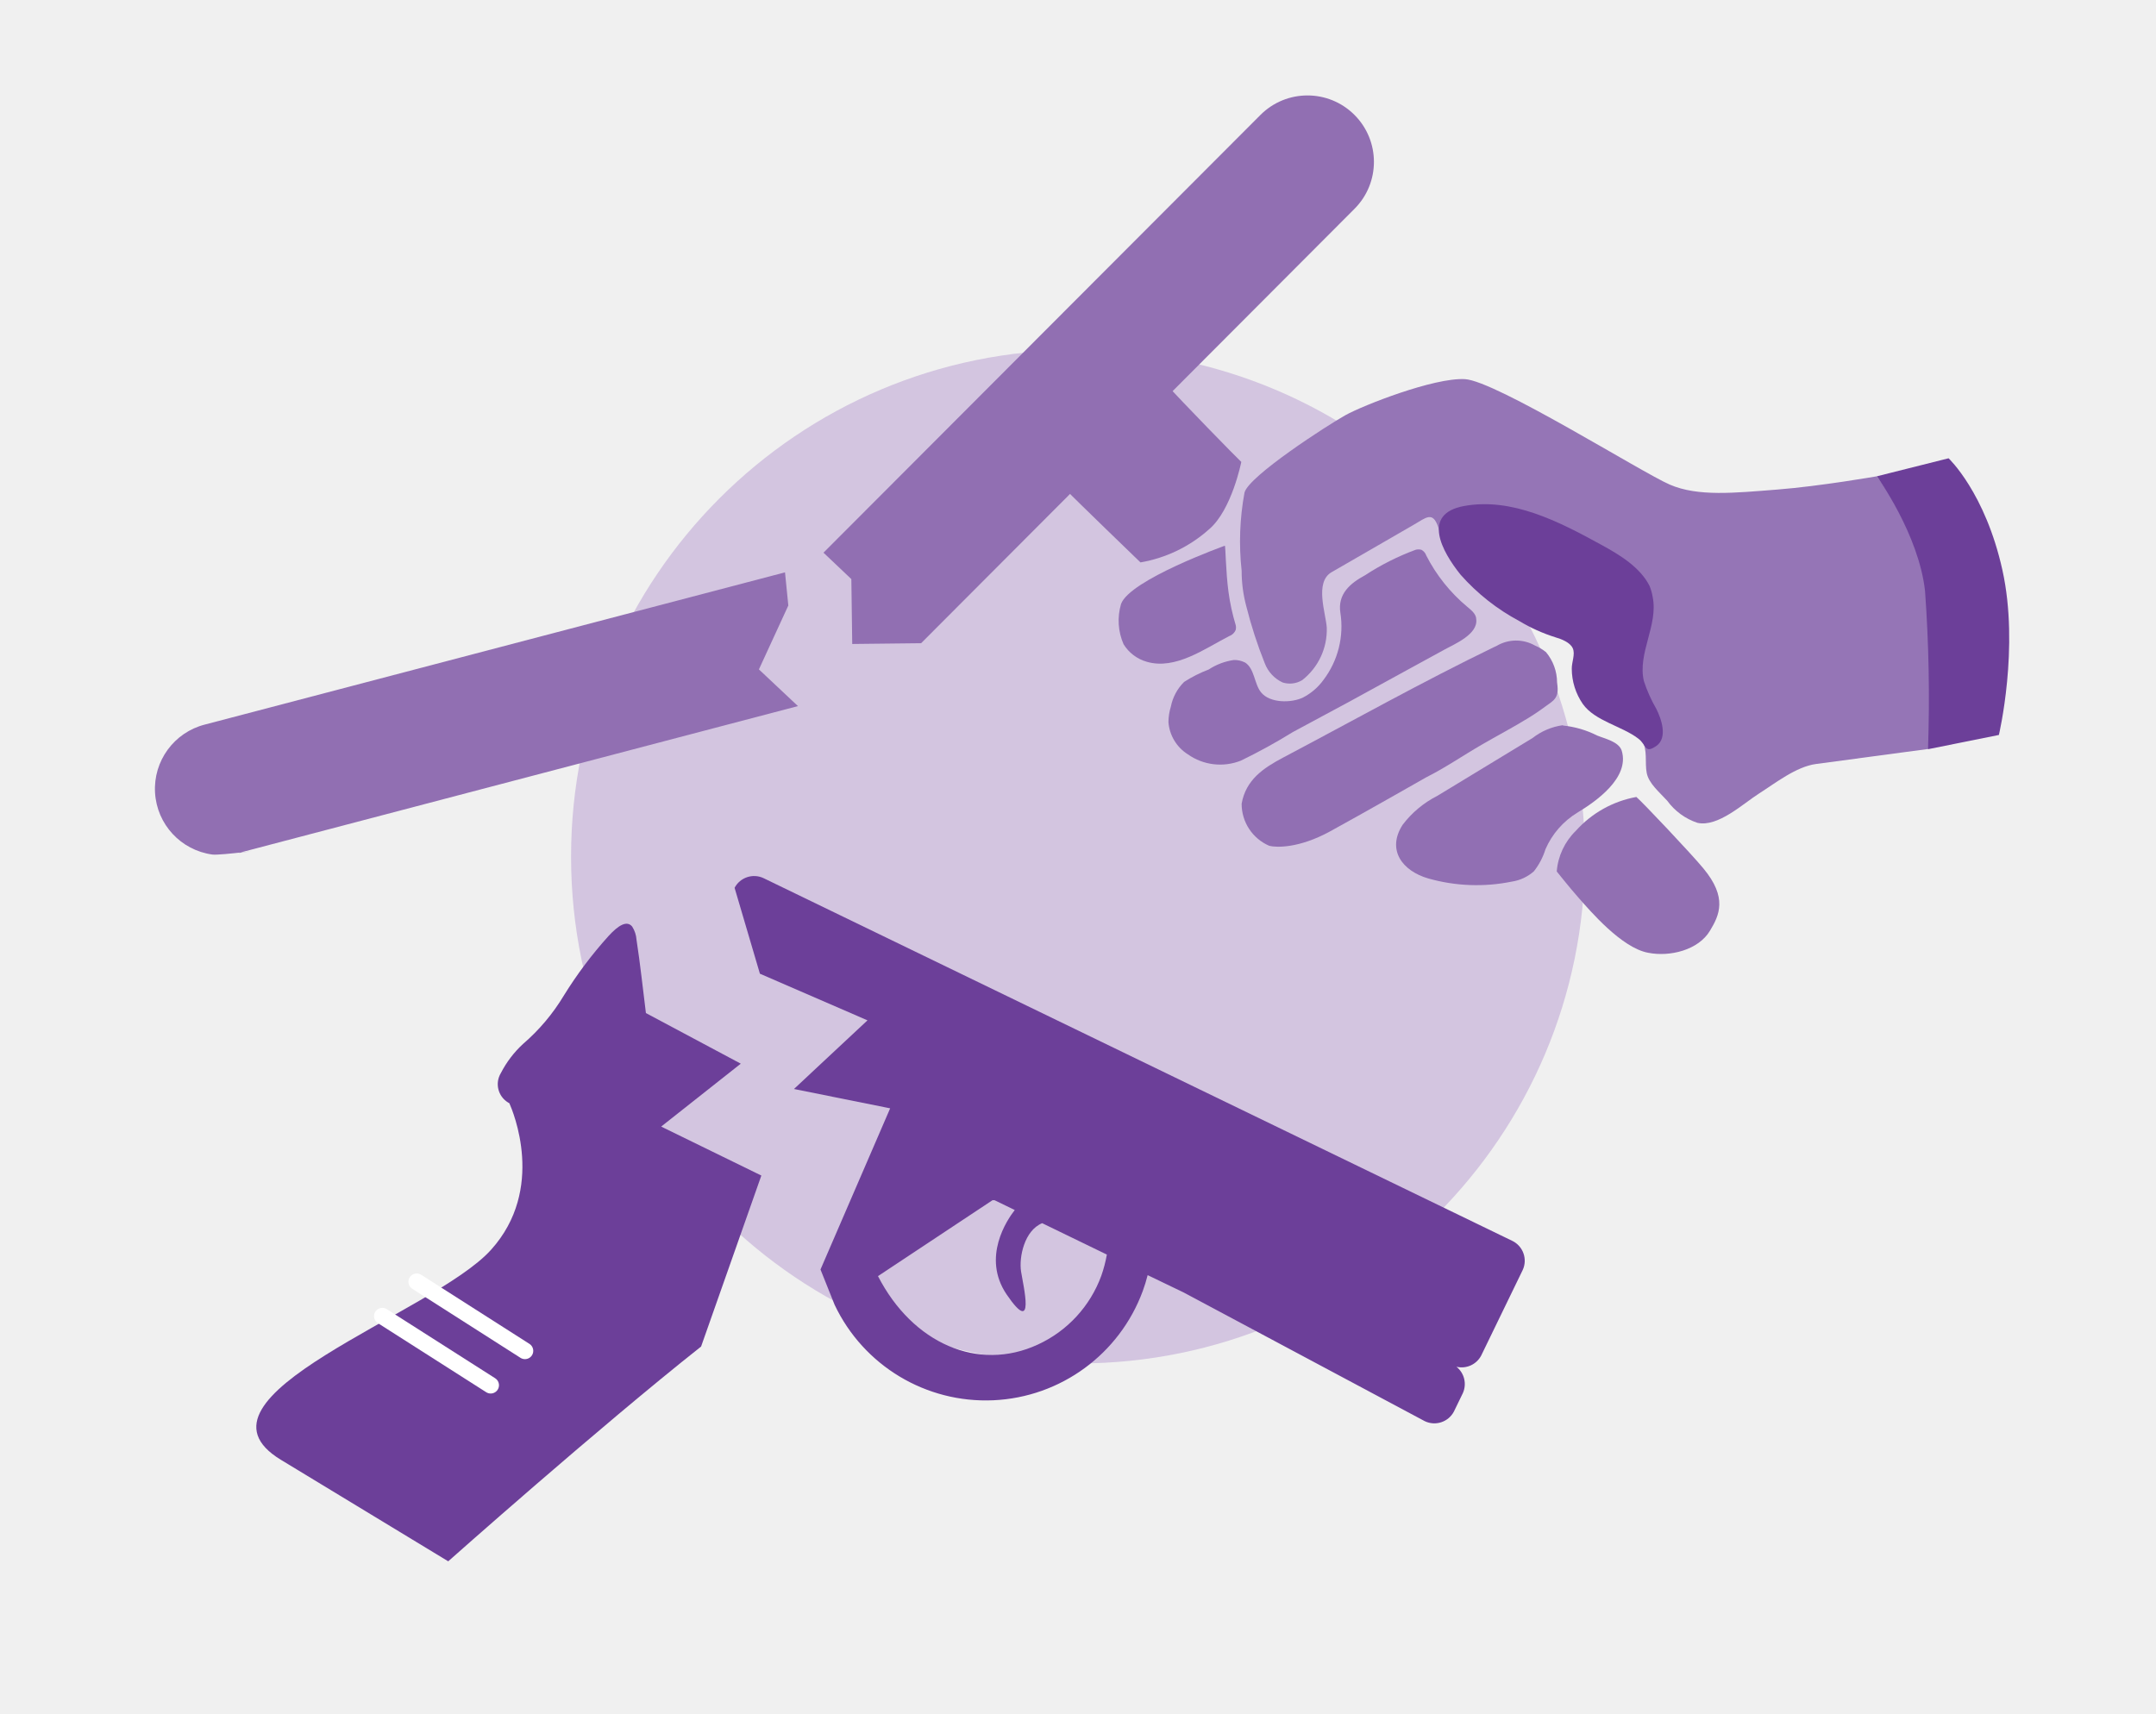
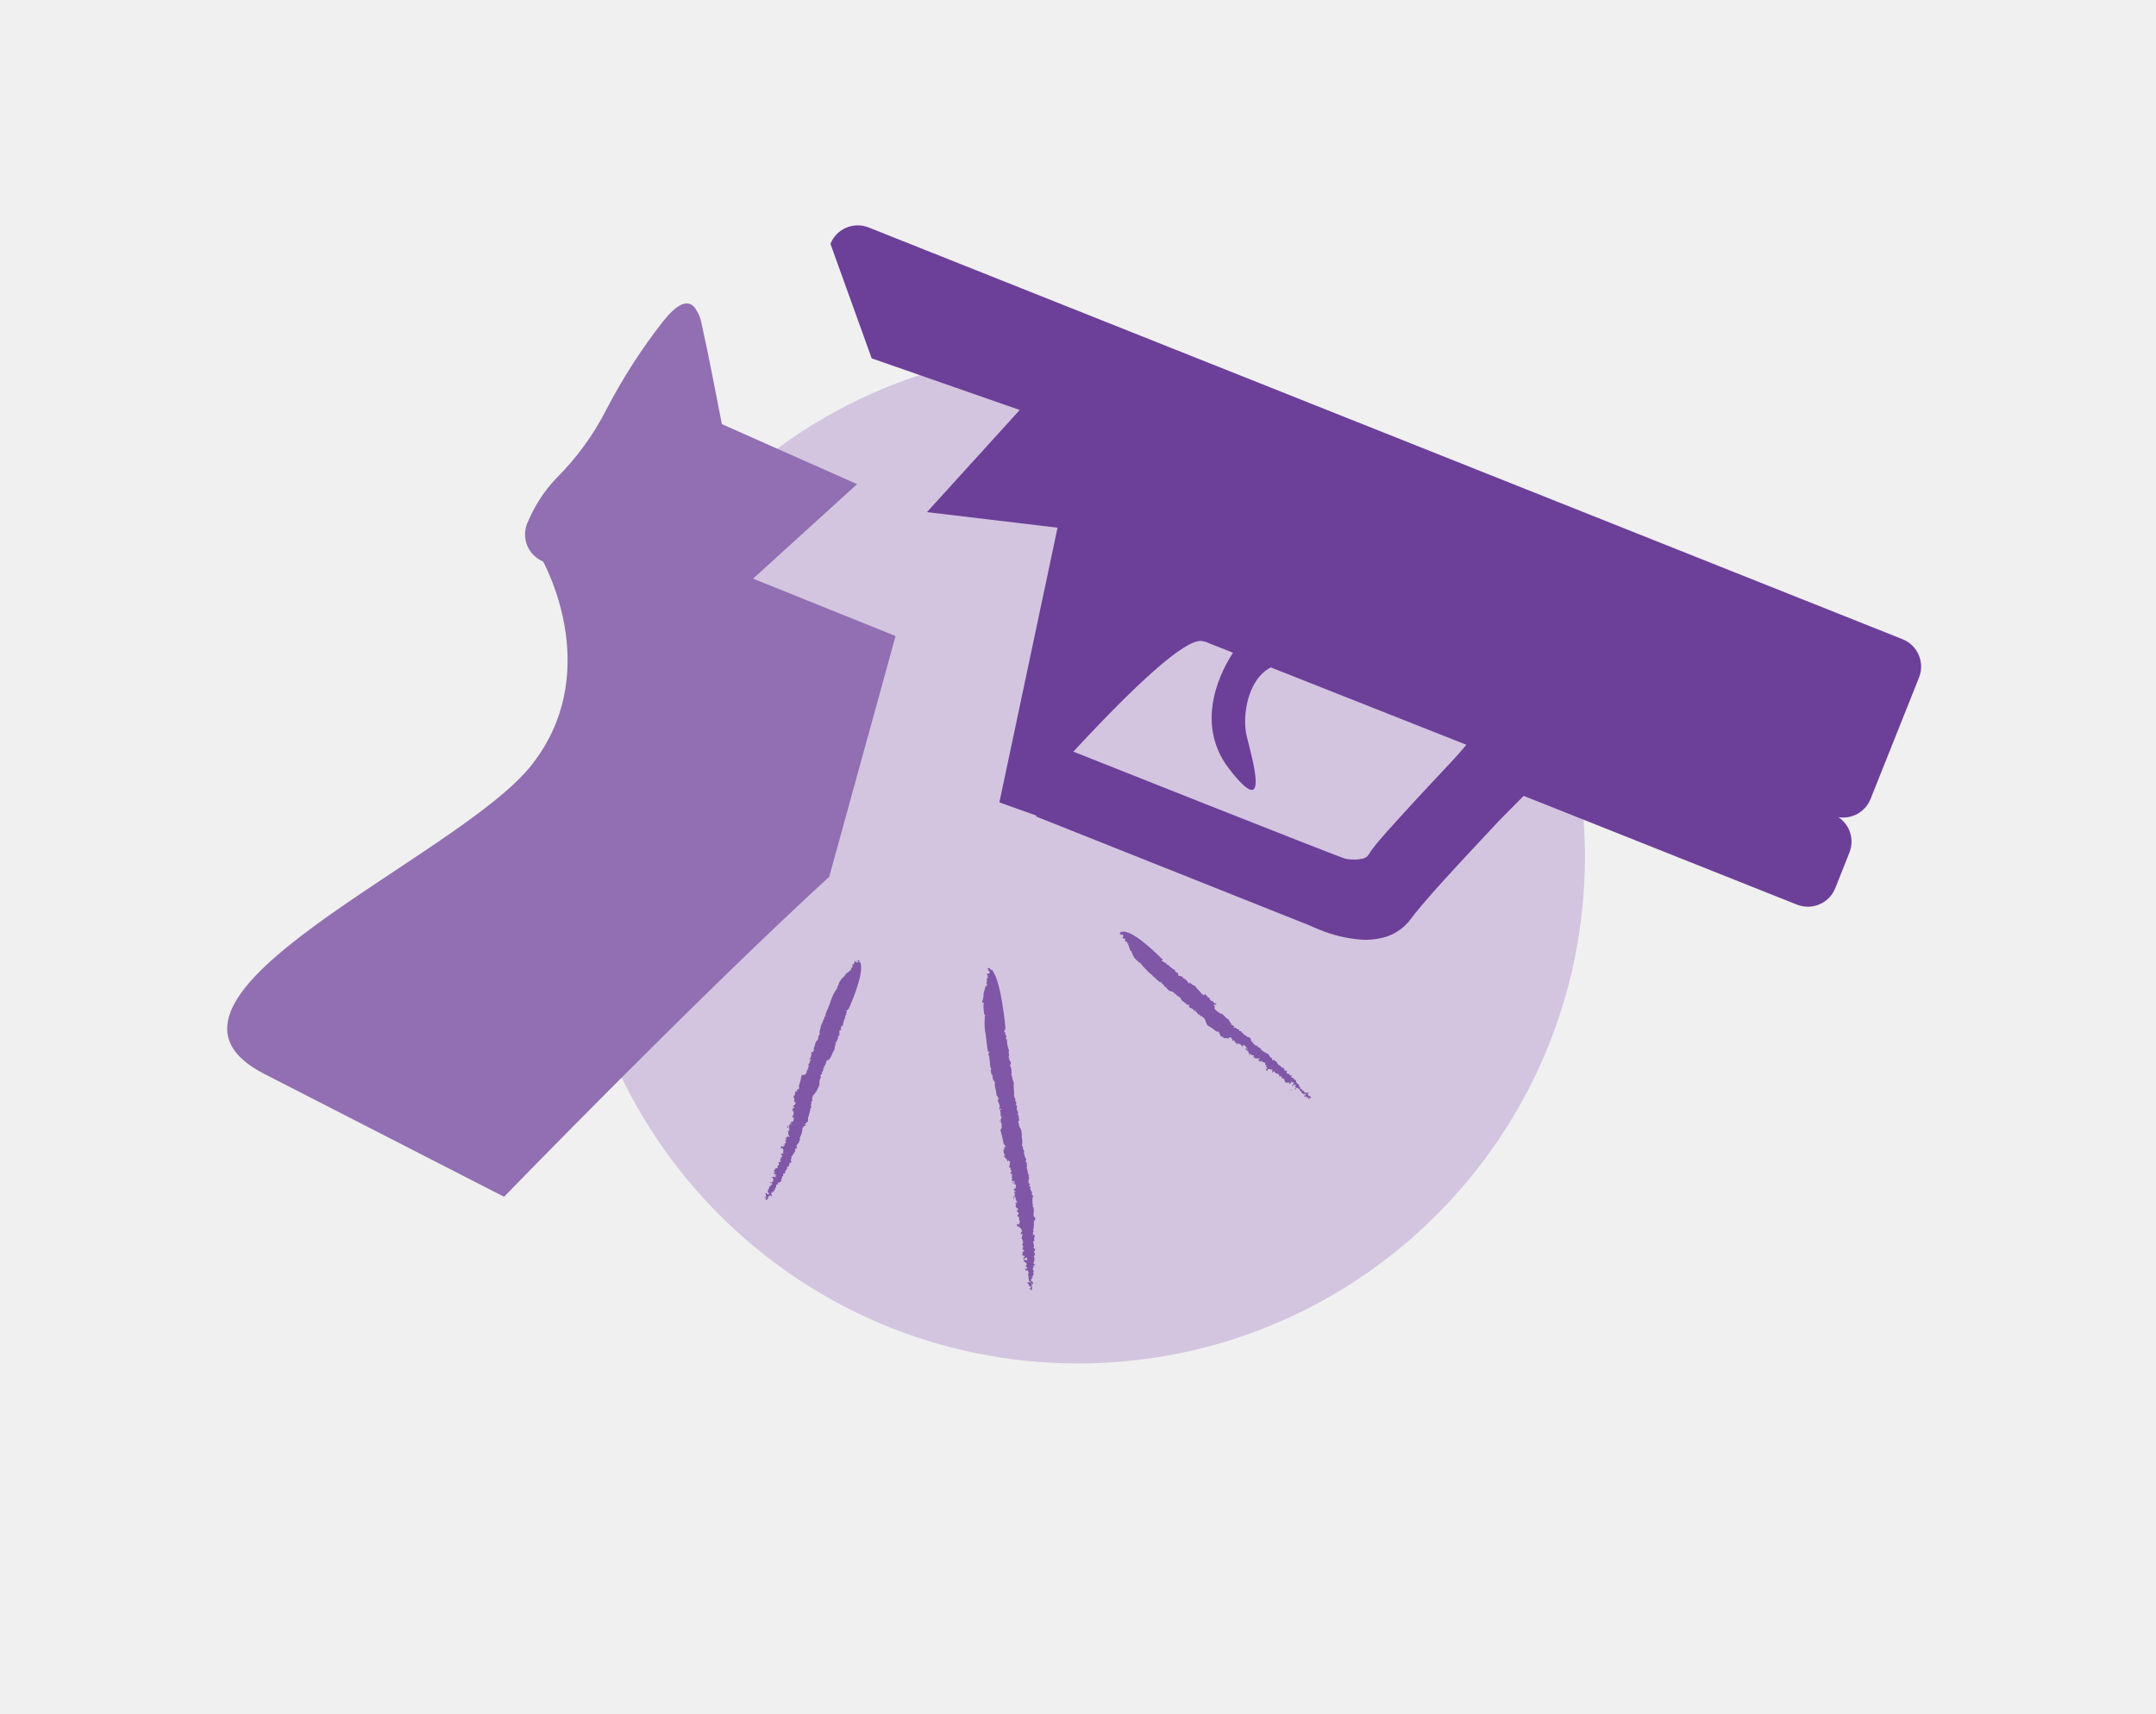
<svg xmlns="http://www.w3.org/2000/svg" viewBox="0 0 195 155">
  <defs>
-     <style>.cls-1{fill:#d3c5e0;}.cls-2{fill:#6c3f99;}.cls-3{fill:#9575b6;}.cls-4{fill:#916fb3;}.cls-5{fill:#916fb2;}.cls-6{fill:none;stroke:#fff;stroke-linecap:round;stroke-linejoin:round;stroke-width:1.5px;}</style>
+     <style>.cls-1{fill:#d3c5e0;}.cls-2{fill:#6c3f99;}.cls-3{fill:#916fb2;}.cls-4{fill:#7f57a6;}</style>
  </defs>
-   <g id="Layer_1" data-name="Layer 1">
+   <g id="Layer_13" data-name="Layer 13">
    <circle class="cls-1" cx="97.5" cy="77.5" r="45.85" />
-     <path class="cls-2" d="M57.18,83.83c-.47-.58-1.23-.15-2.15.86A37.28,37.28,0,0,0,51,90.06a18,18,0,0,1-3.7,4.39,9.48,9.48,0,0,0-2,2.63,1.94,1.94,0,0,0,.65,2.66l.12.07c.31.7,3.31,7.75-1.66,13.26-5.22,5.8-28.43,13.29-19,19l15.13,9.18s13.59-12.08,22.87-19.43l5.45-15.47-9.06-4.43L67,96.23l-8.58-4.58c-.28-2.21-.51-4.43-.85-6.63A2.53,2.53,0,0,0,57.18,83.83Zm11.39,34.8" />
-     <path class="cls-3" d="M169.75,43.09s-5.15.9-9,1.2-7.17.66-9.73-.45-15.73-9.39-18.53-9.54-9.2,2.37-10.8,3.26-8.74,5.5-9.13,7a24.26,24.26,0,0,0-.26,7.07,12.35,12.35,0,0,0,.43,3.25A40,40,0,0,0,114.39,60,3.15,3.15,0,0,0,116,61.74a2.15,2.15,0,0,0,1.78-.21A5.79,5.79,0,0,0,120,56.78c-.09-1.32-1.11-4.08.41-5l4.66-2.69,2.75-1.59c1.18-.68,1.75-1.28,2.26.18a12.7,12.7,0,0,0,2.1,4.25,19,19,0,0,0,5.32,4.2,15.46,15.46,0,0,0,3.24,1.46c.54.16,1.35.45,1.58,1s-.09,1.26-.08,1.86a5.61,5.61,0,0,0,1,3.19c.85,1.19,2.6,1.59,3.86,2.26A3.36,3.36,0,0,1,148.51,67c.53.85.24,2,.43,2.94s1.12,1.7,1.85,2.5a5.56,5.56,0,0,0,2.73,2c1.86.42,4.14-1.74,5.59-2.66s3.34-2.42,5.13-2.66l10.14-1.36s2.83-2.25.54-13.59A29.28,29.28,0,0,0,169.75,43.09Z" />
-     <path class="cls-4" d="M110.78,49.37s-8.62,3.09-9.39,5.28a5.33,5.33,0,0,0,.23,3.63,3.62,3.62,0,0,0,2.1,1.59c2.59.76,5.25-1.19,7.45-2.32a1,1,0,0,0,.59-.55.9.9,0,0,0,0-.46,19.1,19.1,0,0,1-.65-3C110.86,51.69,110.85,49.38,110.78,49.37Z" />
-     <path class="cls-4" d="M112.59,59.93a2.08,2.08,0,0,0-1-.22,5.6,5.6,0,0,0-2.27.86,11.85,11.85,0,0,0-2.22,1.12,4.31,4.31,0,0,0-1.2,2.23,4.83,4.83,0,0,0-.22,1.41,3.78,3.78,0,0,0,1.75,2.91,5.06,5.06,0,0,0,4.81.57,52.06,52.06,0,0,0,4.69-2.58q5.14-2.74,10.24-5.56l3.51-1.92c.91-.5,3-1.37,2.84-2.72,0-.48-.45-.83-.82-1.14A14.81,14.81,0,0,1,129,50.26a.91.91,0,0,0-.44-.52,1,1,0,0,0-.53,0,22.88,22.88,0,0,0-4.58,2.31c-1.34.72-2.48,1.7-2.22,3.38a8,8,0,0,1-1.52,6.07,5.27,5.27,0,0,1-1.85,1.6c-1.05.51-3,.53-3.8-.46-.63-.77-.58-2.16-1.46-2.71Z" />
-     <path class="cls-4" d="M135.35,58.44l-.24.11c-6.48,3.14-12.72,6.64-19.08,10-1.77.94-3.35,2-3.73,4.16a4.13,4.13,0,0,0,2.5,3.81c.67.17,2.72.21,5.47-1.29S129,70.32,129,70.32c1.72-.86,3.37-2,5-2.94,1.42-.83,2.89-1.59,4.29-2.46.7-.43,1.35-.9,2-1.38s.65-1,.54-1.8A4.31,4.31,0,0,0,139.83,59a4.41,4.41,0,0,0-1-.6A3.46,3.46,0,0,0,135.35,58.44Z" />
-     <path class="cls-4" d="M141.34,65.61a5.72,5.72,0,0,0-2.73,1.16L130,72a9.09,9.09,0,0,0-3.14,2.62c-1.47,2.29,0,4.18,2.31,4.85a16,16,0,0,0,7.56.29,3.9,3.9,0,0,0,2-.93,6.18,6.18,0,0,0,1.05-2,7.26,7.26,0,0,1,2.9-3.32c1.66-1,4.73-3.14,4-5.59-.26-.83-1.54-1.09-2.23-1.38a8.76,8.76,0,0,0-3.07-.9Z" />
-     <path class="cls-5" d="M103.15,50.88s-5.93-5.72-6.71-6.54l9.18-9.44c.94,1.09,6.31,6.59,6.65,6.89,0,0-.86,4.34-2.9,6.08A12.48,12.48,0,0,1,103.15,50.88Z" />
-     <path class="cls-5" d="M148,72.1c.52.43,5,5.17,6.06,6.46,2.2,2.65,1.45,4.23.6,5.64-1.05,1.76-3.63,2.38-5.57,2-2.43-.43-5.31-3.85-6.29-4.95-.8-.9-2-2.41-2-2.41a5.77,5.77,0,0,1,1.73-3.68A9.66,9.66,0,0,1,148,72.1Z" />
-     <path class="cls-5" d="M72.17,63.88,21.57,77.17c3.45-.47-1.59.24-2.36.14a6,6,0,0,1-.68-11.76L71,51.78l.3,3-2.66,5.78Z" />
-     <path class="cls-5" d="M83.31,58.19l39.2-39.3A6,6,0,0,0,114,10.4L74.48,50,77,52.39l.08,5.87Z" />
-     <path class="cls-2" d="M136.78,112.26,69.07,79.45a2,2,0,0,0-2.63.87l2.29,7.77,9.73,4.22-6.65,6.21,8.7,1.75-6.3,14.58,1.28,3.2h0a15.13,15.13,0,0,0,27.87-1.26,14.72,14.72,0,0,0,.44-1.43l3.26,1.57,21.8,11.64a2,2,0,0,0,2.64-.87l.81-1.67a2,2,0,0,0-.58-2.38,2,2,0,0,0,2.23-1l3.76-7.75A2,2,0,0,0,136.78,112.26Zm-37.17,3.15a11,11,0,0,1-5.74,6.23c-5.39,2.5-11.33-.1-14.46-6.19l10.36-6.87.18,0,1.83.89c-.69.88-3,4.28-.74,7.63,2.65,3.89,1.51-.77,1.31-2.07s.3-3.71,1.91-4.37l5.85,2.84A12.17,12.17,0,0,1,99.61,115.41Z" />
-     <line class="cls-6" x1="37.69" y1="115.96" x2="47.48" y2="122.21" />
-     <line class="cls-6" x1="34.58" y1="119.07" x2="44.38" y2="125.32" />
-     <path class="cls-2" d="M149.19,53c-.84-1.67-2.68-2.8-4.39-3.73-3.84-2.11-8.08-4.28-12.39-3.49-3.86.71-2,4.11-.31,6.21a19,19,0,0,0,5.32,4.2,15.19,15.19,0,0,0,3.24,1.46c.55.16,1.35.46,1.59,1s-.1,1.25-.09,1.85a5.62,5.62,0,0,0,1,3.19c1.09,1.54,3.54,2,5,3.12.78.57.56,1.42,1.64.68s.44-2.51,0-3.37a13.09,13.09,0,0,1-1.12-2.51c-.59-2.49,1.31-5.06.8-7.58A4.39,4.39,0,0,0,149.19,53Z" />
-     <path class="cls-2" d="M169.75,43.09s3.79,5.22,4.36,10.37a134.16,134.16,0,0,1,.27,14.32l6.41-1.29s1.87-7.9.32-14.91-4.87-10.12-4.87-10.12Z" />
+     <path class="cls-2" d="M93.72,73.78l0,.09,24.67,9.83c.14.07.46.21.91.39A12.42,12.42,0,0,0,123,85a6.28,6.28,0,0,0,2.39-.26,4.48,4.48,0,0,0,2.24-1.64c.39-.54,1.32-1.64,2.43-2.88,1.69-1.88,3.83-4.16,5.55-6L137.81,72l24.69,9.83A2.67,2.67,0,0,0,166,80.33l1.28-3.22a2.66,2.66,0,0,0-1-3.18,2.67,2.67,0,0,0,2.9-1.64l4.39-11a2.67,2.67,0,0,0-1.49-3.46L78.57,20.58a2.66,2.66,0,0,0-3.46,1.48l3.73,10.36,13.39,4.67-8.39,9.24,11.81,1.41L90.39,72.59Zm36.05-3.26c-1.2,1.28-2.44,2.62-3.52,3.82s-2,2.21-2.48,3a.81.81,0,0,1-.48.33,3.59,3.59,0,0,1-1.66,0C121,77.51,97.08,68,97.08,68c5.5-5.94,10.17-10.32,11.67-10a1.13,1.13,0,0,0,.24.05l2.53,1c-.85,1.29-3.68,6.2-.35,10.51,3.87,5,2-1.22,1.58-3s.09-5.11,2.19-6.18l17.69,7C131.83,68.35,130.82,69.4,129.77,70.52Z" />
+     <path class="cls-3" d="M62.78,27.76c-.7-.75-1.7-.09-2.87,1.39a51.66,51.66,0,0,0-5,7.77,24.31,24.31,0,0,1-4.65,6.4,13.13,13.13,0,0,0-2.48,3.81,2.66,2.66,0,0,0,1.15,3.58l.19.09c.49.92,5.3,10.3-1,18.36-6.59,8.48-37.72,21.07-24.21,28l21.68,11.11S63,90.32,75,79.32L81,57.54,68.11,52.35l9.41-8.55L65.29,38.37c-.6-3-1.14-6-1.82-9A3.49,3.49,0,0,0,62.78,27.76ZM81.86,74.39" />
+     <path class="cls-4" d="M71,105.93h0Z" />
+     <path class="cls-4" d="M71.77,104.27v0S71.78,104.27,71.77,104.27Z" />
+     <path class="cls-4" d="M70.51,106.94h0l0,.07Z" />
+     <path class="cls-4" d="M73.3,100.65v0S73.31,100.66,73.3,100.65Z" />
+     <path class="cls-4" d="M72.38,102.79a.08.08,0,0,1,0,0S72.36,102.77,72.38,102.79Z" />
+     <path class="cls-4" d="M69.65,107.25h0S69.66,107.23,69.65,107.25Z" />
+     <path class="cls-4" d="M69.45,108.37h0Z" />
+     <path class="cls-4" d="M69.78,108s0,0,0,0S69.76,108,69.78,108Z" />
+     <path class="cls-4" d="M69.76,108h0A0,0,0,0,0,69.76,108Z" />
+     <path class="cls-4" d="M77.85,87.14s0-.07,0-.1Z" />
+     <path class="cls-4" d="M74.52,97.31h0Z" />
+     <path class="cls-4" d="M77.47,87v0S77.47,87,77.47,87Z" />
+     <path class="cls-4" d="M69.72,106.65c0-.05,0-.09,0-.1S69.67,106.61,69.72,106.65Z" />
+     <path class="cls-4" d="M73.11,96v0Z" />
+     <path class="cls-4" d="M77.47,87l0,0h0Z" />
+     <polygon class="cls-4" points="75.77 93.83 75.77 93.83 75.78 93.84 75.77 93.83" />
+     <path class="cls-4" d="M75.91,93.67v0A0,0,0,0,0,75.91,93.67Z" />
+     <path class="cls-4" d="M77.81,87V87A.13.13,0,0,0,77.81,87Z" />
+     <path class="cls-4" d="M76.55,91.66v0Z" />
+     <path class="cls-4" d="M72.3,102.92h0S72.31,102.94,72.3,102.92Z" />
+     <polygon class="cls-4" points="71.62 101.13 71.62 101.13 71.62 101.13 71.62 101.13" />
+     <path class="cls-4" d="M71.65,101.22s0-.07,0-.09S71.61,101.17,71.65,101.22Z" />
+     <path class="cls-4" d="M71.7,101h0Z" />
+     <polygon class="cls-4" points="71.09 102.42 71.09 102.43 71.09 102.42 71.09 102.42" />
+     <path class="cls-4" d="M71.18,102.13h0Z" />
+     <polygon class="cls-4" points="71.83 100.2 71.84 100.2 71.84 100.2 71.83 100.2" />
+     <path class="cls-4" d="M72.49,97.33a5.19,5.19,0,0,1-.24.94.33.33,0,0,1,0,.27l-.13,0v.09s0-.07-.06,0l.06.05s-.09.18-.14,0l-.1.28c0,.06.09.07,0,.13s0,0-.06,0c-.17.18.14.32,0,.5v0c0,.05,0,.11,0,.12s-.05-.06,0-.09,0,.09.11.11,0,.08,0,.12-.08.16-.18.18.11.12.09.19-.08,0-.13,0l.06,0s0,0-.07,0,.06.08,0,.15l0-.07a.25.25,0,0,1-.05.16s0,0,0-.06,0,.09,0,.11.06,0,.11,0,0,.12,0,.12l0-.06c0,.09.06.07,0,.15h0c.06.08,0,.13-.07.22v0s0,.08,0,.1.06,0,.12,0c-.12,0,.08.14,0,.23s-.06,0,0-.07-.18-.11-.2-.19,0,.1,0,.08l.09,0,0,.06c.06,0,.12,0,.13.06s-.1,0-.07,0,.09.07,0,.14,0,0,0,0,0,.16-.16.14,0,0,0,0h0c-.06-.09,0,.07-.09,0,.06,0,0,.1,0,.13l.08,0c.16.2-.14-.06-.16.08s0,0,.06,0-.1,0-.1.14a.19.19,0,0,1-.16,0c0,.06-.09.14,0,.19s0-.11.08-.17l.07,0c0,.07,0,.17-.07.21s0,0,.05,0,.06.16,0,.24,0-.06,0-.1,0,.06-.08.14,0-.06,0-.09l0,.11h0c.1,0,0,.07,0,.15s.08.22.13.33-.07,0-.09,0,0,0,0-.05-.14.08-.17,0,.07,0,.08.05L71,103c.06,0,.08,0,.1,0s0,.07,0,.14-.09,0-.07-.06,0,.07,0,.11,0,.13.1.1l-.07.06s0,0,0-.05,0,.06,0,.09,0,.08-.09.07,0,.08-.06.07.05,0,.07,0l0,.11s-.16,0-.17-.07.12.06.09.13-.09.06-.17,0-.11.12-.11.18.06,0,.13,0,.15.24.07.35l0,0a.25.25,0,0,0,.05.13.22.22,0,0,0-.28.13s.11,0,.17,0l0,.08,0,0c0,.08-.15.09-.06.14l-.15,0h.06s0,.11,0,.13,0,.12-.1.14.13,0,.12.06-.1.12-.17.09-.07.06,0,.08l-.08,0c.11.05.07.14.07.22-.16-.07,0,.08-.18.06.11,0,0,.15.09.19s-.11,0-.15,0l0,0c-.06,0-.11.11-.17.16L70,106h0s0,.07.06,0v0c.1,0,0,.06,0,.13a0,0,0,0,1,0,0s-.06,0-.1,0,.14.18.22.12a.05.05,0,0,1,0,.09l-.1,0,.09.08c0,.05-.07.05-.1.08s-.15-.15-.18,0a.39.39,0,0,0,0-.13s0,0,0,0,0,0,0,.13-.12,0-.17,0l.08,0s0,0,0,0a.06.06,0,0,1,.06,0s.08.13,0,.13c.16,0,0,.17.15.15a0,0,0,0,1,0,.06c0-.08-.11,0-.17,0s.08,0,.1,0-.07.06-.1.07v0l-.06,0s.09,0,.09,0,0,.08-.05.06-.13,0-.13-.11,0,.18,0,.15l0,.05s.14-.08.12,0h0l.05.09-.06,0a0,0,0,0,1,0,.05s0,0-.08,0,0,.08,0,.1,0,0-.07,0-.05.15-.11.17,0,0,.06.06c-.17,0-.14.22-.16.34.14,0,0,0,.11.11s-.14.07-.14,0v.06c-.09,0,0-.12-.14-.09s.11.17,0,.24,0,.07-.09,0,0,0,0-.08h0c-.08.15.1.08.13.19s-.1,0-.14,0,0,.06,0,.09.1-.08.15,0c-.12,0-.06.14,0,.18s0-.09.21-.18c0,0-.13-.06-.06-.12s.05,0,.07,0,0-.06,0-.09.1.09.15,0l-.12-.06s.09,0,.08,0,.11,0,.1.12c.15-.07,0-.18,0-.28l0,0s0-.06,0-.09,0,.06.09.06l0-.09a0,0,0,0,1,0,0s0-.06,0-.06l.09.1,0-.12s.1,0,.1,0l0-.14.09,0s0,0,0,0-.08-.26.08-.17c0-.13,0-.16,0-.3.05.12.15-.08.14,0,.06,0,0-.1,0-.15s.13,0,.14.08l0-.08h0l0-.06c.06,0,.09,0,.12,0l-.07,0,.06,0s0,0,0-.07h0v0c0,.06,0,0,.08,0a.25.25,0,0,0,0-.12h-.06c0-.12.08,0,.11-.06h-.06c.14-.08,0-.22.11-.28s.07.07.05.06a.56.56,0,0,0,0-.29c.09,0,.12,0,.19-.06a.08.08,0,0,0,0-.1s0-.16.1-.14,0-.05,0-.09h0c.17,0,0-.19.13-.25v0s0,0,.08,0l.07-.18,0,0s0-.09,0-.12,0-.06.1,0v0c0-.06,0-.06,0-.07s.13,0,.09-.1l0,0s-.08-.05-.06-.08,0,0,0,0,.06-.14,0-.17a0,0,0,0,1,.07,0c0-.14,0,0,0-.19l0,0,0-.06.1,0h0s0-.07,0-.11l.05,0c0-.13.13-.1.1-.23s0,0,0,0,.12,0,.06-.17l0,0,0-.06.07,0-.09-.08h.08l0,0c.15,0,.07-.1.19-.13l-.09,0c-.12-.23.24-.35.23-.58l.06,0-.05-.11c.07,0,.05,0,.09,0s-.09-.07-.07-.18,0,0,.06.07a.53.53,0,0,1,.08-.32h0c0-.08.06-.15.08-.22s0,0,0,0,0,0,0-.09l0,0s0-.17.09-.16-.08,0-.06-.07,0-.14.08-.2,0,.08,0,.06,0-.08,0-.12l0,0V102c.11,0,0-.17.11-.13s-.06,0,0,0,0-.08.07,0h0v0l.06,0a.17.17,0,0,0-.1-.13c.05,0,0-.11.11-.1v0c0-.14.26-.15.18-.29s0,0,0,0l0-.08,0,0,0-.16h0a1.42,1.42,0,0,0,.11-.33v0c0-.14.07-.1.06-.21s0,0,0,0l0-.08,0,0c0-.09.15-.14.08-.12s0-.12-.08-.14,0,0,.1,0,0-.1,0-.17h0a.56.56,0,0,1,0-.13v0c0-.11.14-.07,0-.2,0,0,0-.11.11-.08,0-.13,0-.22,0-.34s0,0,.09-.07l-.06,0c0-.16.26-.29.3-.47h.06l0-.06c.09-.17.2-.41.26-.56s-.06-.16,0-.23h0a.86.86,0,0,1,.13-.43s0,0,0,0,0-.09,0-.12l-.06,0c0-.06,0-.1.09-.11l0-.09h0l0,0h.09s0-.12-.06-.17.07,0,.07,0l.11-.24,0,0a.08.08,0,0,1,0-.13c0,.07.08,0,.14,0s-.07,0-.09,0,0-.15,0-.16v0c0-.06.11-.05.13-.11s0-.09-.08-.11.08,0,.1,0,0-.14.08-.13c-.13-.1.13-.18,0-.24L75,96s-.11,0-.1-.11.1,0,.14,0L75,95.82c.23-.22.26-.59.47-.84a1.56,1.56,0,0,1,.09-.46v0l.09-.13-.1.08s0-.07,0-.1a1,1,0,0,0,.26-.56c-.1-.18.16,0,.1-.2,0,0,0,0,0,0a1.33,1.33,0,0,0,0-.39c.14.06,0-.09.1,0l0,0s.08-.08.12,0L76,93.05l.06,0c0-.08,0-.26.18-.26a1.73,1.73,0,0,1,.22-.76.19.19,0,0,1,0-.18l.09,0c0-.07-.07-.16,0-.2s0,0,0,0,.07-.11,0-.19a.09.09,0,0,1,.14-.06c-.11,0,.07-.13.07-.13s1.43-3.12,1.07-4.14c0,0-.07-.13-.15-.13s.11-.05.06-.08-.14-.08-.24,0v-.06s0,.09,0,0l.11,0a.14.14,0,0,1-.11,0c0,.05.17.12.08.19v0c0,.08-.09,0-.11,0v0l-.08,0s0-.14,0-.1,0,0,0,0-.06,0-.1,0l0,.07c-.05,0,0,0,0,0l0,.1c-.14,0,0,.12-.11.12s0,0-.08,0l0,.16s0-.06,0,0,0,.06,0,.07,0,.12-.13.09.1.08,0,.16,0-.08,0,0l0,.11s-.08-.05-.05-.09c-.17.26-.5.31-.52.59-.07,0,0,0-.06-.08,0,.22-.23.21-.28.37l.05,0c-.24.16-.23.46-.39.68h0a.44.44,0,0,1,0,.15s-.1-.06-.1,0,0,0,.07,0a3.86,3.86,0,0,0-.52,1c-.13.49-.42,1-.55,1.45,0-.08.14,0,.09,0-.27.07-.06.27-.26.37,0,.29-.29.47-.22.78l-.06,0s0,.06,0,.1h0c-.06.09,0,.22-.08.27l.06,0c0,.06-.06,0,0,.08h0l0,.09c-.12,0-.07.15-.14.18a.68.68,0,0,1-.06.33c-.07,0-.12.14-.18.21a3.68,3.68,0,0,1-.2.62l.08,0,0,0s0,0,0,0,0,.14-.09.16c.08,0,0,0,0-.06s.11,0,0,.08h0l0,.06c-.06,0-.11,0-.17,0,0,.19,0,.35-.08.53-.06,0,0,.14-.14.06,0,.13.1,0,.17.1s0,.07,0,.06-.08,0-.08,0l0,.08s0,0,0,0c0,.18-.17.25-.15.41s0,0,.07,0c0,.17-.12.1-.1.25l0,0c0,.06.07.09,0,.15s0-.08-.06-.13,0,.18,0,.16-.07.06-.1.09.07,0,.09,0a.79.79,0,0,0-.15.27l0,0C72.66,97.28,72.51,97.21,72.49,97.33Z" />
+     <path class="cls-4" d="M71.06,102.46l0,0s0,0,0,0Z" />
+     <path class="cls-4" d="M71.74,100.68s0,0,0,0S71.74,100.67,71.74,100.68Z" />
+     <path class="cls-4" d="M71.78,100.2s0,0,0,0S71.8,100.19,71.78,100.2Z" />
+     <path class="cls-4" d="M70.88,103.54a0,0,0,0,0,0,0S70.87,103.54,70.88,103.54Z" />
+     <path class="cls-4" d="M69.84,106.34h0S69.84,106.33,69.84,106.34Z" />
+     <path class="cls-4" d="M70,106.22v0A0,0,0,0,0,70,106.22Z" />
+     <path class="cls-4" d="M71.1,102.85a.08.08,0,0,0,0,0S71.09,102.84,71.1,102.85Z" />
+     <path class="cls-4" d="M70,106.15l0,0h0Z" />
+     <path class="cls-4" d="M69.81,106.39s0,0,0,0S69.8,106.37,69.81,106.39Z" />
+     <path class="cls-4" d="M70.6,104.61h0S70.59,104.58,70.6,104.61Z" />
+     <polygon class="cls-4" points="69.94 105.94 69.94 105.93 69.93 105.91 69.94 105.94" />
+     <path class="cls-4" d="M69.72,106.55v0l0,0Z" />
+     <path class="cls-4" d="M70.29,105.16l0,0S70.34,105.17,70.29,105.16Z" />
+     <path class="cls-4" d="M93.63,112.83a0,0,0,0,0,0,0Z" />
+     <path class="cls-4" d="M93.47,110.51l0,0S93.48,110.51,93.47,110.51Z" />
+     <path class="cls-4" d="M93.76,114.22h0s0,0,0,.1Z" />
+     <path class="cls-4" d="M92.92,105.58v0S92.93,105.58,92.92,105.58Z" />
+     <path class="cls-4" d="M93.23,108.5s0,0,0,0A0,0,0,0,0,93.23,108.5Z" />
+     <path class="cls-4" d="M93.18,115.06l0,0A.07.07,0,0,0,93.18,115.06Z" />
+     <path class="cls-4" d="M93.59,116.42h0Z" />
+     <path class="cls-4" d="M93.69,115.85l0,0S93.67,115.85,93.69,115.85Z" />
+     <path class="cls-4" d="M93.65,115.8h0Z" />
+     <path class="cls-4" d="M89.85,87.84s0-.07-.08-.1Z" />
+     <path class="cls-4" d="M92.24,101.14h0Z" />
+     <path class="cls-4" d="M89.43,87.86v0A0,0,0,0,0,89.43,87.86Z" />
+     <path class="cls-4" d="M92.93,114.34c-.05,0,0-.12-.05-.11S92.87,114.33,92.93,114.34Z" />
+     <path class="cls-4" d="M90.35,100.48v0Z" />
+     <path class="cls-4" d="M89.43,87.86v0h0Z" />
+     <polygon class="cls-4" points="91.53 96.53 91.53 96.53 91.53 96.53 91.53 96.53" />
+     <path class="cls-4" d="M91.56,96.27l0,0A.06.06,0,0,0,91.56,96.27Z" />
+     <path class="cls-4" d="M89.77,87.74l0-.06S89.75,87.72,89.77,87.74Z" />
+     <path class="cls-4" d="M91.07,93.64s0,0,0,0S91.08,93.65,91.07,93.64Z" />
+     <path class="cls-4" d="M93.23,108.69a0,0,0,0,1,0,0S93.24,108.71,93.23,108.69Z" />
+     <polygon class="cls-4" points="91.71 107.06 91.71 107.06 91.71 107.06 91.71 107.06" />
+     <path class="cls-4" d="M91.79,107.15s0-.07-.08-.08S91.73,107.12,91.79,107.15Z" />
+     <path class="cls-4" d="M91.7,106.85v0Z" />
+     <polygon class="cls-4" points="91.92 108.83 91.93 108.83 91.92 108.82 91.92 108.83" />
+     <path class="cls-4" d="M91.86,108.44s0,0,0,0A0,0,0,0,0,91.86,108.44Z" />
+     <polygon class="cls-4" points="91.42 105.91 91.42 105.91 91.42 105.91 91.42 105.91" />
+     <path class="cls-4" d="M90.5,102.31a9.78,9.78,0,0,1,.28,1.19c.11.06.13.18.17.29l-.12,0,0,.09s0-.07-.07,0l.08,0s0,.26-.1.11l.06.37c0,.09.11,0,.09.13s0,0-.07,0c-.05.29.29.28.28.54h0s.05.12.07.12-.08,0,0-.13.07.09.16.07,0,.09,0,.14,0,.22-.06.31.15.07.17.16-.08,0-.1.09h.07c0,.08,0,.07,0,.07s.1,0,.07.16l-.07,0a.59.59,0,0,1,0,.21s0,0,0-.07.06.09,0,.12,0-.09.09-.06.11.1,0,.15l-.07-.05c.06.1.09,0,.08.17h0c.09.07,0,.18,0,.3l0,0s.08.06.08.08,0,0,.11-.07c-.09.1.14.11.1.27,0,0-.08,0,0-.07-.12,0-.21,0-.27-.1s.06.11,0,.1h.1a.25.25,0,0,1,0,.08c.07,0,.09-.08.15,0s-.1.06,0,.07.11,0,.1.15,0,0,0,0,0,.2-.07.24-.06,0-.06,0h0c-.1-.08,0,.07-.08.06.07,0,.07.1.07.15l.07,0c.24.14-.15,0-.09.18s0,0,.07,0-.06.11,0,.21a.22.22,0,0,1-.13.12c0,.06,0,.2.08.22s-.11-.09,0-.24l.08,0c0,.08.07.19.05.26a.06.06,0,0,1,0,0c0,.12.14.15.13.27s-.07,0-.08-.09,0,.08,0,.21,0-.09-.07-.09l0,.13h0c.11,0,0,.11,0,.19s.18.21.28.3a.06.06,0,0,1-.08,0c0-.06,0,0,0,0s-.08.16-.13.13,0-.05.09,0l0,.15s0-.08.1,0a.45.45,0,0,1,0,.18s-.07,0-.08,0,0,.11,0,.12.07.15.14.06l0,.1s0,0,0-.05,0,.07,0,.1,0,.12,0,.14a.08.08,0,0,1,0,.11s0,0,.08,0l0,.14s-.17.05-.19,0,.13,0,.14.08,0,.12-.16.07,0,.19,0,.27,0-.09.1-.1c.06.21.26.19.25.35v0c.06.09,0,.08.11.12-.09,0-.22.15-.17.31,0,0,.07-.11.14-.09l0,.1h0c0,.09-.09.19,0,.2l-.12.12,0-.05s.08.11.1.13a.16.16,0,0,1,0,.21s.1-.08.13,0c-.14,0,0,.19-.1.2s0,.1,0,.09h-.09c.13,0,.14.12.18.21-.17,0,0,.1-.12.17.12,0,.08.16.18.16s-.09.08-.13.11l0,0s0,.18-.06.27l.12.06-.05,0s.06.06.09,0v0c.11,0,0,.05.1.13a0,0,0,0,1-.06,0s0,0-.09.06.22.11.26,0,.08,0,.07.09l-.1,0,.12,0c0,.06,0,.09,0,.15s-.21-.09-.19,0c0-.07-.08-.1-.11-.13s0,0-.06,0c0,.11.07,0,.1.13s-.11,0-.13.14l.06-.08h0a.06.06,0,0,1,0,0s.13.11.08.13c.12-.12.14.17.21.09s0,.08,0,.1-.09.08-.15.07,0-.08.09,0,0,.1,0,.13h0l0,.08s.06-.09.1,0,0,.1,0,.1-.14,0-.17,0,0,.22.12.14v.06s.08-.16.12,0h0l.08.08,0,0a.05.05,0,0,1,0,0s0,0-.07,0,.06.08.09.09,0,.07-.06.06,0,.19,0,.25,0,0,.08,0c-.14.11,0,.33,0,.49.13-.07,0,0,.15,0,0,0-.08.16-.14,0l0,.08c-.06.07-.08-.13-.16,0s.17.13.14.25,0,.08-.06.07,0,0,0-.08v0c0,.21.12,0,.2.14s-.06.11-.1.13,0,.08,0,.11,0-.15.1-.13c-.1.08,0,.19.07.22.09-.2,0-.13.09-.32,0,0-.14,0-.12-.1.06.05.06,0,.07,0s0-.06-.06-.09.14,0,.14-.07h-.13s.1,0,0-.08.11,0,.15.08c.09-.16-.1-.2-.16-.3h0s-.05-.06-.06-.09.07,0,.1,0l0-.12h0s0-.06,0-.07l.14,0-.12-.11s.06-.11.11,0l0-.17.09,0s0,0,0,0-.2-.25,0-.24c-.1-.13-.08-.19-.15-.35.11.12.08-.16.14,0,0-.09-.07-.09-.09-.15s.12-.06.16,0l0-.07h0l-.07,0c0-.08.09,0,.09-.11h-.08l0-.06s-.06,0-.07-.06h0l0-.06c.06.06,0-.06.07,0a.41.41,0,0,0,0-.15l0,0c-.06-.12.08,0,.07-.12l-.06,0c.08-.17-.1-.25,0-.37,0,.06.1,0,.08,0s0-.25-.14-.34c.09,0,.11-.06.14-.17s0-.08-.09-.1,0-.2,0-.22,0-.06,0-.09l0,0-.06,0c.12-.15-.11-.2,0-.35l0,0,0,0s0,0,.08,0l0-.25,0,.06s-.08-.08,0-.14,0-.09.06-.12l0,0c0-.07,0-.07-.08,0s.11-.09,0-.16v.06s-.09,0-.1-.06,0,0,0,0,0-.19,0-.22,0,0,.08,0c-.09-.15,0-.07-.08-.22h0l0,0,.06-.09,0,0s0-.08,0-.14h0c0-.14.07-.18,0-.31s0,0,0,0,.08-.12,0-.23c0,0,0,0,.06,0l0-.06h.07l-.12,0,.07,0,0,0c.13-.09,0-.16.1-.27l-.09,0c-.22-.19,0-.52-.1-.77h.07l-.1-.09c0-.07.07,0,.1,0s-.11,0-.15-.17.05,0,.08.05a.94.94,0,0,1-.1-.4s0,0,0,0,0-.2,0-.3,0,0,0,0,0-.09,0-.11l.06,0c0-.07-.07-.2,0-.23s-.08,0-.09,0-.07-.17,0-.28,0,.09,0,.06,0-.09-.08-.13h0l-.1-.22c.11-.06,0-.22,0-.22s0,.08-.06,0,0-.1,0-.1h0l0-.08.08,0a.15.15,0,0,0-.16-.09c0-.07,0-.15,0-.19l0,0c-.06-.16.15-.31,0-.42s0,0,0,0v-.11l.06,0-.11-.16h0a2.65,2.65,0,0,0-.09-.44l0,0c-.08-.15,0-.16,0-.27s0,0,0,0l0-.11,0,0c-.09-.07.07-.24,0-.18s-.09-.11-.14-.12,0,0,.06-.11-.07-.09-.06-.2h0a1.07,1.07,0,0,1-.07-.15l0,0c-.09-.11.09-.17-.09-.24,0,0,0-.14.06-.15a2.78,2.78,0,0,1-.16-.4c.11,0,0,0,0-.13l-.06,0c0-.21.07-.47,0-.7l.06,0-.07,0c0-.26,0-.58-.07-.78s-.14-.15-.13-.25h0a1.75,1.75,0,0,1-.12-.56s0,0,.07,0,0-.11,0-.16l0,.06c-.07,0,0-.13,0-.17l-.08-.08,0,0h0l.07-.06s-.06-.13-.14-.15,0-.1.06,0l0-.33,0,.06c-.06,0-.12-.08-.1-.13s.09,0,.13,0-.05,0-.08,0-.1-.16-.07-.19l0,0c0-.07.07-.12,0-.2s0-.11-.13-.08.07,0,.08-.08,0-.18,0-.2c-.17,0,0-.27-.12-.27l.06-.09a.13.13,0,0,1-.14-.06c0-.06.09-.06.13-.08l-.14,0c.09-.37-.08-.81,0-1.21a2.38,2.38,0,0,1-.17-.57l0,0v-.2l0,.15a.6.6,0,0,1-.06-.11,1.59,1.59,0,0,0-.07-.77c-.18-.15.12-.14,0-.28l.06,0a2,2,0,0,0-.24-.42c.16,0,0-.12.06-.12h-.06s0-.14.07-.13l-.08-.07.06,0c0-.1-.1-.32,0-.39a2.67,2.67,0,0,1-.2-1c-.06,0-.08-.13-.1-.2l.07-.09c0-.07-.15-.14-.11-.21h0c0-.07,0-.15-.08-.21s0-.17.09-.16c-.12,0,0-.18,0-.18s-.37-4.31-1.22-5.25c-.07,0-.12-.11-.19-.07s.07-.12,0-.12-.17,0-.23.1l0-.06s.06.08,0,.08h.12a.16.16,0,0,1-.07.11s.21.05.16.17v0c0,.1-.06.07-.08.09v0l0,.09c0-.06-.08-.15-.06-.1s0,0,0,0,0,.05-.09.05l0,.09s0-.06,0,0l.07.11c-.13,0,.09.12,0,.19,0-.08,0,0-.09,0l0,.21s0,0,0,0,0,.06,0,.08,0,.16-.07.17.13,0,.1.18,0-.11-.08,0l0,.14s-.09,0-.09-.07c0,.38-.26.63-.14,1-.06,0,0,0-.09-.06.12.23-.09.37-.05.58H89c-.12.32,0,.66,0,1l0,0a.42.42,0,0,1,.11.16s-.12,0-.08.07,0-.07.06-.06a6,6,0,0,0,0,1.38c.14.62.14,1.32.28,1.93,0-.1.11-.08.1,0-.2.23.09.33,0,.55.12.35,0,.7.21,1l-.07,0s0,.06,0,.11h0c0,.13.08.27.06.34h.07c0,.07,0,0,0,.11h0l.08.07c-.12,0,0,.21,0,.28A1.17,1.17,0,0,1,90,98c-.06,0,0,.22,0,.34a7,7,0,0,1,.15.81l.08,0v.07s0,0,0,0,0,.16,0,.23,0,0,0-.1.12,0,.09.07h0l.06,0c-.07,0-.09.07-.15.09.05.24.19.38.2.64-.08,0,0,.17-.09.14.07.14.1,0,.2,0s0,.08,0,.09-.07,0-.09,0l0,.1s0,0,0,0c.1.2,0,.38.08.55,0,0,0-.08,0-.07.12.17,0,.17,0,.33l-.06,0c0,.05.1.06.07.16s-.07-.07-.11-.1,0,.21.1.16,0,.1,0,.15,0-.08.07,0a1.76,1.76,0,0,0,0,.39s0,0,0,0S90.45,102.17,90.5,102.31Z" />
+     <path class="cls-4" d="M91.92,108.88v0a.06.06,0,0,1,0,0Z" />
+     <path class="cls-4" d="M91.59,106.49h0Z" />
+     <path class="cls-4" d="M91.37,105.93s0,0,0,0A.06.06,0,0,0,91.37,105.93Z" />
+     <path class="cls-4" d="M92.33,110.2s0,0,0,0Z" />
+     <path class="cls-4" d="M92.87,113.93v0S92.87,113.92,92.87,113.93Z" />
+     <path class="cls-4" d="M93,113.71l0,0A.08.08,0,0,0,93,113.71Z" />
+     <path class="cls-4" d="M92.16,109.3l0,0S92.14,109.29,92.16,109.3Z" />
+     <path class="cls-4" d="M92.91,113.62v-.05h0Z" />
+     <path class="cls-4" d="M92.87,114v-.07A.06.06,0,0,0,92.87,114Z" />
+     <path class="cls-4" d="M92.64,111.55h0Z" />
+     <polygon class="cls-4" points="92.75 113.42 92.75 113.41 92.73 113.4 92.75 113.42" />
+     <path class="cls-4" d="M92.88,114.23s0,0,0,0v0Z" />
+     <path class="cls-4" d="M92.65,112.35h.06S92.69,112.33,92.65,112.35Z" />
+     <path class="cls-4" d="M116.61,97.21l0,0Z" />
+     <path class="cls-4" d="M115.37,95.87h0S115.38,95.86,115.37,95.87Z" />
+     <path class="cls-4" d="M117.37,98h0l.06.06Z" />
+     <path class="cls-4" d="M112.59,93.18h0Z" />
+     <path class="cls-4" d="M114.23,94.78s0,0,0,0S114.21,94.8,114.23,94.78Z" />
+     <path class="cls-4" d="M117.35,98.89v-.06A.06.06,0,0,0,117.35,98.89Z" />
+     <path class="cls-4" d="M118.31,99.46h0Z" />
+     <path class="cls-4" d="M118.1,99h0S118.09,99.05,118.1,99Z" />
+     <path class="cls-4" d="M118.05,99h0S118.05,99,118.05,99Z" />
+     <path class="cls-4" d="M101.8,84.23s-.07,0-.11,0Z" />
+     <path class="cls-4" d="M110,90.88h0Z" />
+     <path class="cls-4" d="M101.5,84.51v0S101.49,84.51,101.5,84.51Z" />
+     <path class="cls-4" d="M116.82,98.61s-.07-.07-.1,0S116.77,98.64,116.82,98.61Z" />
+     <path class="cls-4" d="M108.25,91.73h0Z" />
+     <path class="cls-4" d="M101.5,84.51v0Z" />
+     <path class="cls-4" d="M107.21,88.49Z" />
+     <path class="cls-4" d="M107.11,88.31l0,0S107.13,88.31,107.11,88.31Z" />
+     <path class="cls-4" d="M101.69,84.22h0Z" />
+     <path class="cls-4" d="M105.49,87h0Z" />
+     <path class="cls-4" d="M114.32,94.9v0S114.34,94.91,114.32,94.9Z" />
+     <polygon class="cls-4" points="112.42 94.91 112.42 94.91 112.42 94.91 112.42 94.91" />
+     <path class="cls-4" d="M112.52,94.91a.09.09,0,0,0-.1,0S112.46,94.93,112.52,94.91Z" />
+     <path class="cls-4" d="M112.31,94.78h0Z" />
+     <polygon class="cls-4" points="113.42 95.86 113.43 95.85 113.42 95.86 113.42 95.86" />
+     <path class="cls-4" d="M113.19,95.66s0,0,0,0S113.18,95.66,113.19,95.66Z" />
+     <polygon class="cls-4" points="111.65 94.39 111.65 94.39 111.65 94.38 111.65 94.39" />
+     <path class="cls-4" d="M109.23,92.77a5.56,5.56,0,0,1,.79.55.3.3,0,0,1,.26.07l-.07.1.08,0s-.06,0-.05,0l.07,0s.13.15,0,.14l.22.19s.1-.06.13,0,0,0-.06,0c.11.22.35,0,.47.16h0s.09,0,.1,0-.07,0-.07-.07.1,0,.15-.06.07,0,.11.05.12.13.1.23.15-.06.21,0-.07,0,0,.12l.05,0s0,0,0,.07.09,0,.13.06h-.07c.06,0,.07,0,.13.11s0,0-.06,0,.08,0,.09,0,0-.07,0-.1.12,0,.1.06l-.08,0c.1,0,.09,0,.15,0l0,0c.1,0,.11.09.18.16h0s.1,0,.11,0,0-.06,0-.11c0,.12.16,0,.21.09s-.08,0-.08,0-.16.12-.24.11.1,0,.06.06l.07-.07,0,0s0-.11.1-.11,0,.1,0,.08.1-.06.14,0,0,0,0,0,.13.09.06.2,0,0-.06,0h0c-.11,0,.06,0,0,.09s.09,0,.12,0l0-.06c.24-.08-.1.1,0,.17s0,0,.07,0,0,.11.09.15a.23.23,0,0,1,0,.16c.06,0,.09.13.17.08s-.13,0-.13-.13l.07,0s.15.08.16.14l0,0c.1,0,.17,0,.23.08s-.07,0-.11,0,0,0,.11.13,0,0-.1,0l.09,0h0c.08-.07,0,.07.12.08s.23,0,.35,0,0,.07,0,.08,0,0-.05,0,0,.15,0,.16,0-.06.07,0l.09.08s0-.09.07-.08.06,0,.11.09,0,.08-.08,0a.07.07,0,0,0,.1.05c0-.09.12,0,.13-.06l0,.08s0,0,0,0,.06,0,.08,0,.06.08,0,.11a.06.06,0,0,1,0,.08s0,0,.06,0l.09.08a1.08,1.08,0,0,1-.13.15c.06,0,.1-.1.15,0s0,.11-.09.15.07.14.13.16,0-.07,0-.12.28-.06.35,0v0a.26.26,0,0,0,.15,0,.2.2,0,0,0,0,.3s0-.11.07-.15l.07,0s0,0,0,0,0,.18.11.11l0,.15,0-.06s.11,0,.13,0,.09.06.09.14,0-.13.1-.1c-.09.11.07.14,0,.19s0,.08.07,0l-.06.07c.09-.1.16,0,.23,0-.12.11.07,0,0,.18.08-.08.13.05.2,0s0,.11,0,.15l.05,0c0,.06.06.14.09.21l.11,0v0s.07,0,.07,0l0,0c.08-.08.06,0,.14,0a0,0,0,0,1,0,0s0,.06,0,.1.22-.08.19-.17.08,0,.09,0l0,.09.1-.06c.05,0,0,.09.05.12s-.2.09-.12.16-.11,0-.14,0,0,0,0,0,.06,0,.13,0a.13.13,0,0,0,0,.17v-.08h0s0,0,0-.07.15,0,.13,0c0-.16.18,0,.19-.09a0,0,0,0,1,0,.06c-.1,0,0,.11-.08.15s0-.08,0-.08,0,.08,0,.12h0l0,.07s0-.1.06-.08.06,0,0,.07-.1.11-.15.09.14.1.16,0l0,0c0-.05,0-.15.07-.1h.08v0a0,0,0,0,1,.06,0s0,.05,0,.08.09,0,.11,0,0,0,0,.08.12.1.11.16,0,0,.08,0c-.06.16.15.21.26.27.06-.12,0,0,.13-.07,0,0,0,.16-.09.12l.06,0c0,.09-.12,0-.13.1s.19,0,.23.06.07,0,0,.08,0,0-.07,0v0c.1.13.11-.06.22,0s0,.11,0,.14.05,0,.09,0,0-.12,0-.15.11.1.16.09c0-.19-.07-.07-.09-.25,0,0-.1.09-.14,0s0,0,0-.06-.06,0-.1,0,.13-.07.08-.14l-.1.1s.08-.07,0-.09c.08,0,.07-.09.15,0,0-.16-.17-.06-.26-.08h0a.11.11,0,0,1-.08,0c0-.06.07,0,.09-.06L118,99h0s-.06,0,0,0a.34.34,0,0,0,.12-.06H118s0-.11.06-.09l-.12-.08,0-.07s0,0,0,0-.27,0-.13-.14c-.13,0-.15-.07-.28-.12.14,0,0-.16.09-.12s-.1,0-.14,0a.11.11,0,0,1,.12-.11h-.13c0-.08,0-.08,0-.13l-.06.06v-.07s0,0-.08,0h0l0,0c.07,0,0,0,0-.08l-.1-.07,0,0c-.11,0,.05-.06,0-.12l0,0c0-.15-.19-.08-.21-.19s.09,0,.07,0-.15-.12-.26-.12,0-.11,0-.19-.06,0-.11,0-.14-.09-.09-.14,0,0-.09,0v0l0,.06c0-.18-.18,0-.18-.21h0s0,0,.06-.06l-.14-.14v.07s-.1,0-.11-.06,0,0,0-.11h.05c-.05,0-.05,0-.09,0s0-.13-.06-.12l0,0a.08.08,0,0,1-.1,0s0,0,0,0-.11-.1-.14-.1,0-.07,0-.07c-.14,0,0,0-.17-.08l0,0h-.06v-.09l0,0s-.07,0-.09-.07l.05,0c-.11,0-.05-.16-.18-.17s0,0,0,0c-.14,0,0-.12-.15-.11l0,0h-.06l0,0-.1.06,0-.08,0,0c0-.14-.07-.11,0-.23l0,.07c-.26,0-.24-.34-.45-.41l0,0h-.12c0-.07.06,0,.07-.07s-.1.06-.19,0,0,0,.08,0-.24-.1-.26-.18l0,0c-.07,0-.12-.1-.18-.15s0,0,.06,0,0-.06-.07,0l.06,0s-.15-.07-.12-.14,0,.07-.08,0-.13,0-.16-.15.08,0,.07,0-.08,0-.13,0l0,0-.18-.08c0-.1-.14-.1-.08-.15s0,.07-.06,0-.07,0,0-.09h0l0,0,.08,0a.16.16,0,0,0-.16,0c0-.06-.08-.08-.06-.15h0c-.12-.06,0-.29-.2-.27,0,0,0,0,0,0l-.06-.06.05,0-.15,0,0,0a1.48,1.48,0,0,0-.27-.21h0c-.13,0-.07-.11-.16-.14s0,0,0,0l-.06-.06h0c-.1,0-.07-.19-.09-.12a.36.36,0,0,0-.15,0c-.07-.05,0-.05,0-.11s-.1,0-.15-.08l0,0-.12-.05h0c-.12,0,0-.15-.17-.08s-.09-.08,0-.13l-.31-.14c.06-.1,0,0,0-.11l0,0c-.13-.1-.17-.34-.33-.44l0,0-.07,0a3.62,3.62,0,0,0-.43-.44c-.06,0-.17,0-.21-.07h0a1.17,1.17,0,0,1-.36-.27s0,0,0,0-.07-.06-.09-.08V91c-.08,0-.09-.07-.07-.12H110a0,0,0,0,1,0,0l0,0,0-.09a.26.26,0,0,0-.18,0s0-.09,0-.06l-.18-.19v0a.07.07,0,0,1-.13,0c.07,0,.06-.06.08-.11s0,.06,0,.08-.15,0-.15-.08h0c-.06,0,0-.12-.06-.16s-.07,0-.13,0,0-.08,0-.1a.1.1,0,0,1-.09-.13c-.14.09-.12-.18-.22-.09V90s-.09.08-.14,0,0-.1,0-.13l-.11.08c-.11-.29-.45-.45-.59-.74a1.29,1.29,0,0,1-.4-.24h0l-.1-.13,0,.12a.29.29,0,0,1-.1,0,1,1,0,0,0-.42-.44c-.2,0,0-.16-.15-.16l0,0a1.41,1.41,0,0,0-.38-.1c.11-.11-.07-.06,0-.11l0,0s0-.11,0-.14l-.1,0,0,0c-.06-.06-.23-.13-.18-.26a1.79,1.79,0,0,1-.62-.47c-.06,0-.12,0-.16-.06v-.1c-.06,0-.17,0-.18-.06h0c-.06,0-.07-.1-.16-.08s-.07-.12,0-.16-.09-.1-.09-.1-2.36-2.43-3.43-2.44c-.06,0-.15,0-.17.08s0-.12-.06-.08-.13.11-.12.22l0,0s.08,0,0,.06l.08-.08a.13.13,0,0,1,0,.12c.06,0,.18-.12.21,0h0c.06,0,0,.09,0,.12l0,0v.09c0-.06-.13,0-.09,0s0,0,.06,0,0,.06,0,.09l.06,0s0,0,0,0l.11,0c-.08.11.12,0,.07.14s0,0-.07.06l.14.1s-.07,0,0,0,.06,0,.07,0,.1.08,0,.14.11,0,.16,0-.07,0-.07,0l.09.06s-.07,0-.1,0c.18.24.11.57.36.69,0,.07-.05,0-.1,0,.21.06.11.28.25.38l0,0c.07.27.34.38.49.6v0c.06,0,.1,0,.15,0s-.1.06,0,.1,0-.06,0-.08c.08.25.46.53.69.82.4.3.74.73,1.14,1-.06,0,0-.13.07-.07,0,.27.23.15.24.37.27.13.33.44.64.48l0,0s0,0,.08,0v0c.06.08.19.11.21.17l0,0s0,.06.06.06l0,0h.1c-.09.1.12.12.12.19a.74.74,0,0,1,.28.18c0,.06.08.15.13.24a4,4,0,0,1,.5.4l0-.06,0,0s0,0,0,0,.12.06.12.14c0-.08,0,0-.05-.06a.05.05,0,0,1,.1,0h0s0,.1-.07.15c.16.11.33.11.45.26-.06,0,.12.08,0,.15.12,0,0-.09.15-.12s.07,0,0,.06,0,.07-.06.06l.07,0s0,0,0,0c.17,0,.16.25.32.29s0,0,0-.08.05.15.19.19l-.06,0c.06,0,.11,0,.13,0s-.08,0-.13,0,.14.1.15,0,0,.09.05.12,0-.07,0-.07a.85.85,0,0,0,.2.23s0,0,0,0S109.14,92.72,109.23,92.77Z" />
+     <path class="cls-4" d="M113.45,95.89l0,0a.06.06,0,0,1,0,0Z" />
+     <path class="cls-4" d="M112.05,94.63h0Z" />
+     <path class="cls-4" d="M111.62,94.44s0,0,0,0A.11.11,0,0,0,111.62,94.44Z" />
+     <path class="cls-4" d="M114.38,96.44s0,0,0,0Z" />
+     <path class="cls-4" d="M116.58,98.39h0A0,0,0,0,0,116.58,98.39Z" />
+     <path class="cls-4" d="M116.53,98.2h0Z" />
+     <path class="cls-4" d="M113.82,96h0Z" />
+     <path class="cls-4" d="M116.46,98.18l0,0h0Z" />
+     <path class="cls-4" d="M116.61,98.43s0,0,0,0S116.59,98.43,116.61,98.43Z" />
+     <path class="cls-4" d="M115.26,97.07h0S115.23,97.08,115.26,97.07Z" />
+     <polygon class="cls-4" points="116.24 98.16 116.24 98.15 116.22 98.16 116.24 98.16" />
+     <path class="cls-4" d="M116.72,98.57h0v0A0,0,0,0,0,116.72,98.57Z" />
+     <path class="cls-4" d="M115.65,97.56l0,0S115.68,97.52,115.65,97.56Z" />
  </g>
</svg>
